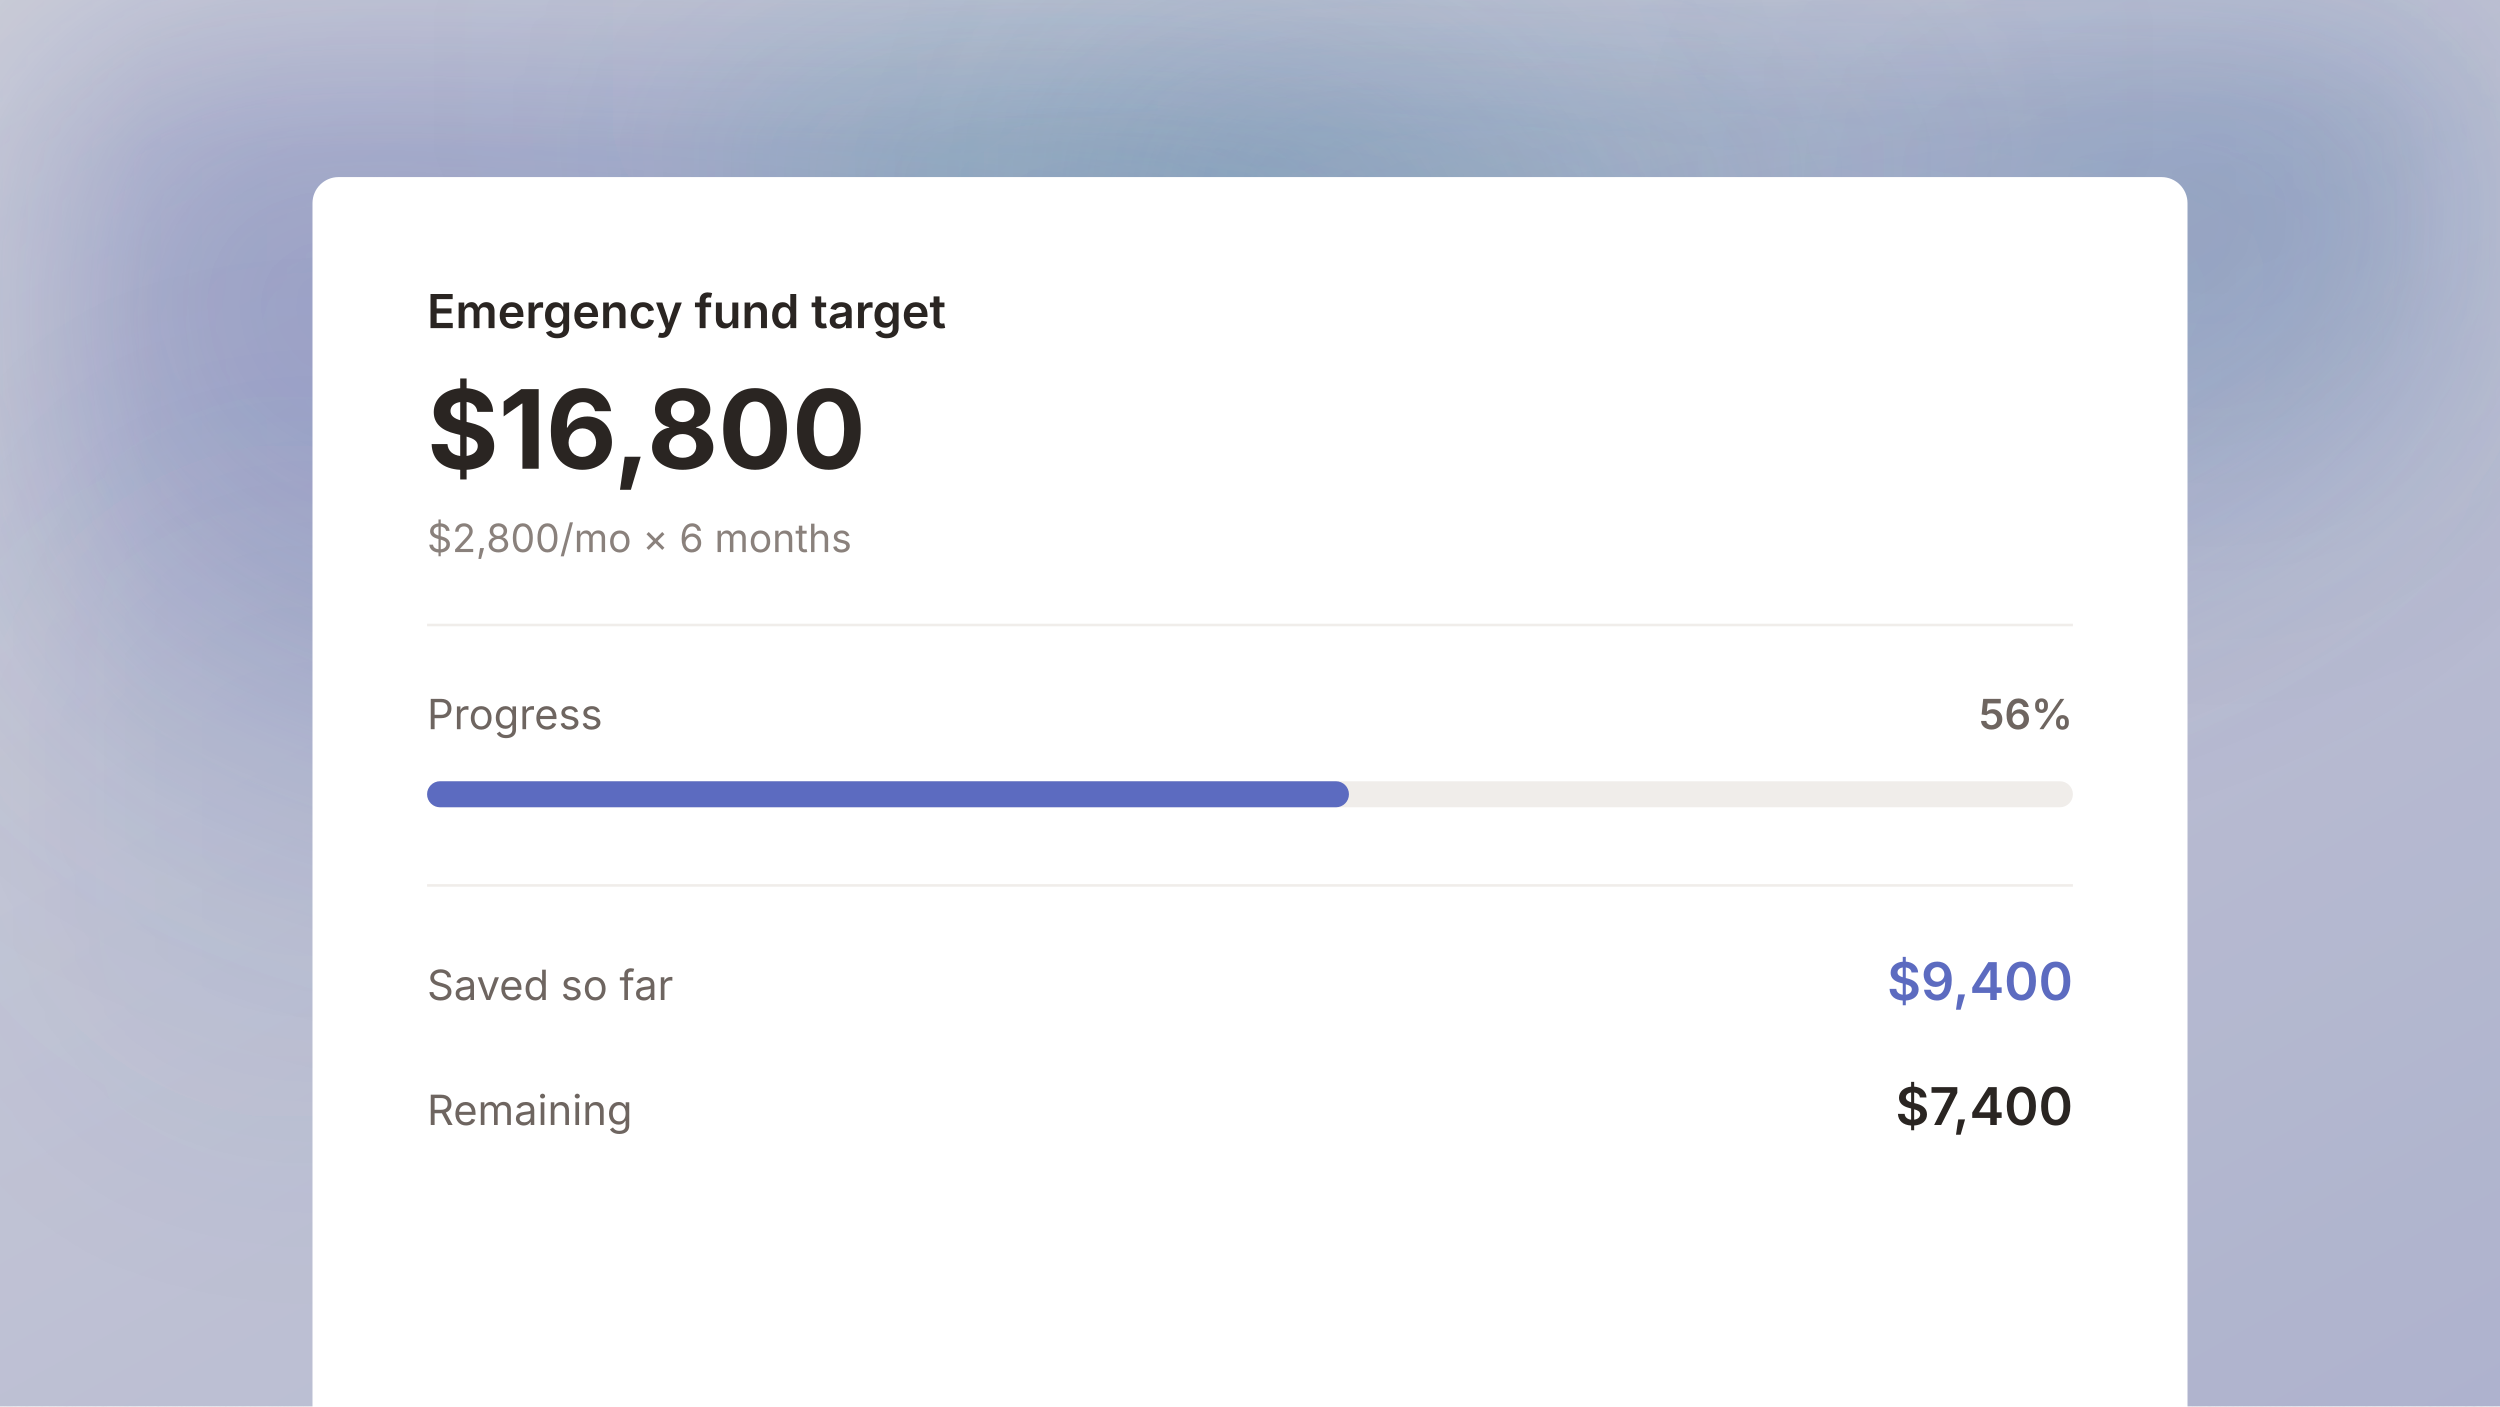
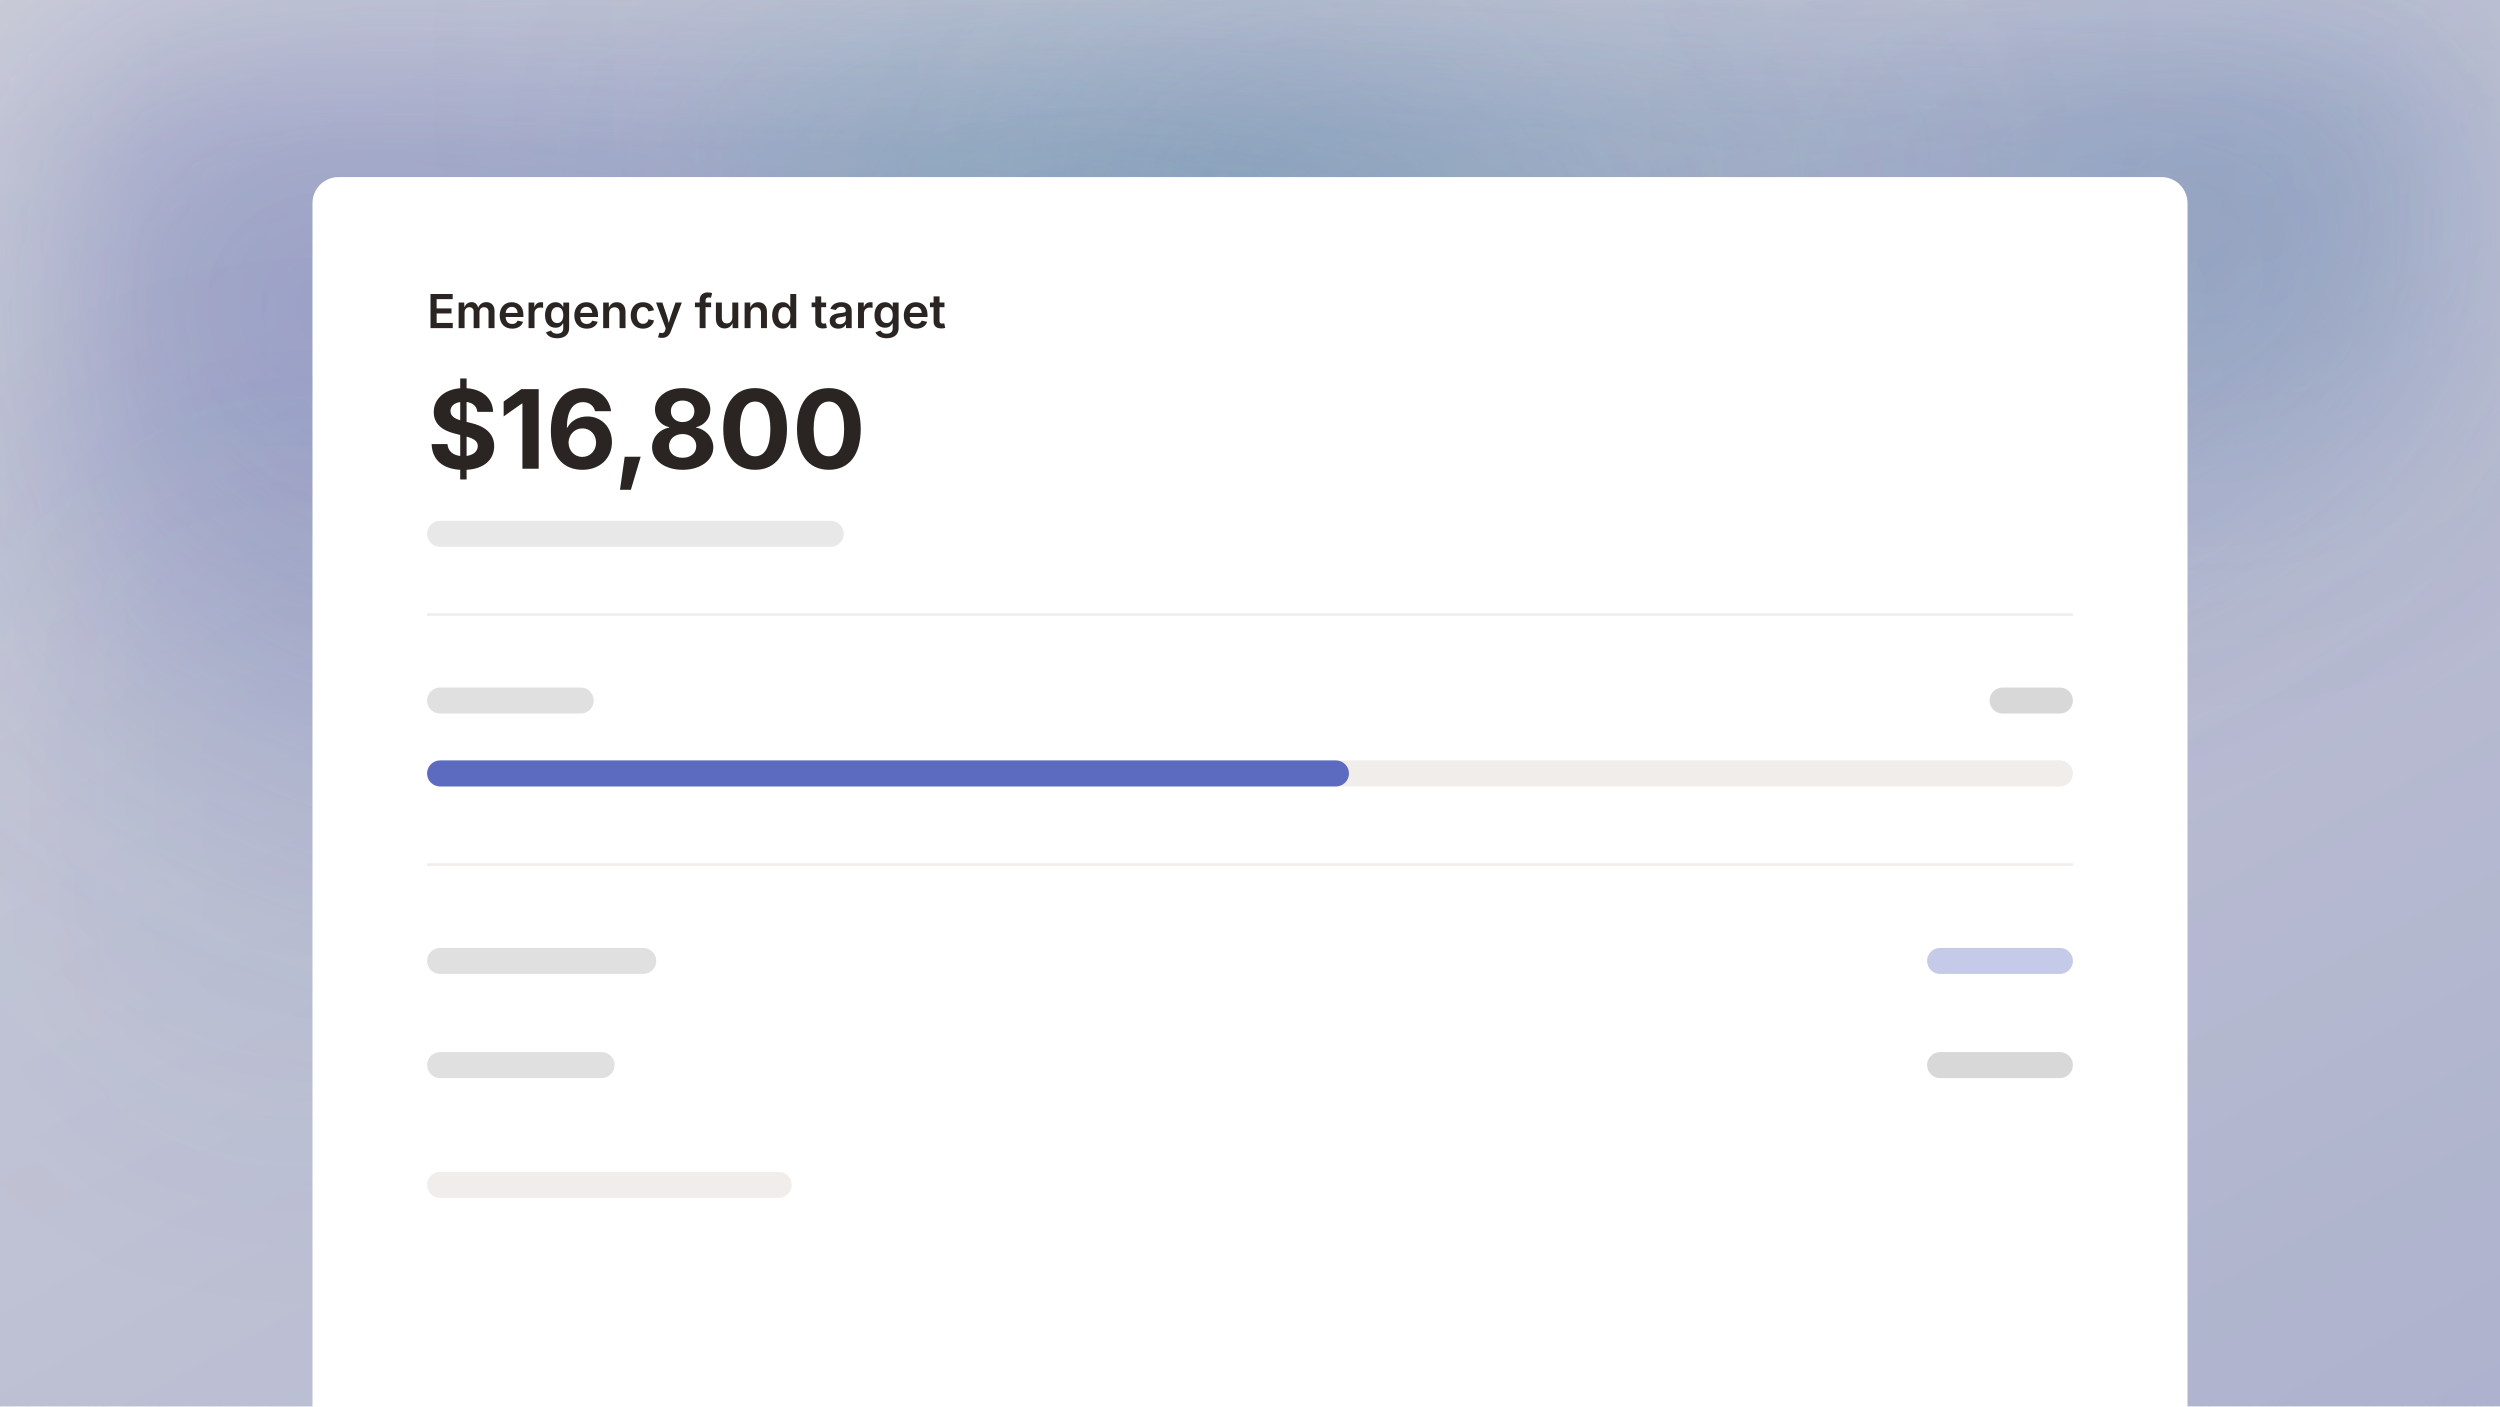
<svg xmlns="http://www.w3.org/2000/svg" width="960" height="540" viewBox="0 0 960 540">
  <defs>
    <linearGradient id="bg" x1="0%" y1="0%" x2="100%" y2="100%">
      <stop offset="0%" stop-color="#E8EAF6" />
      <stop offset="100%" stop-color="#C5CAE9" />
    </linearGradient>
    <linearGradient id="blob1" x1="0%" y1="0%" x2="100%" y2="100%">
      <stop offset="0%" stop-color="#5C6BC0" stop-opacity="0.5" />
      <stop offset="100%" stop-color="#7986CB" stop-opacity="0.25" />
    </linearGradient>
    <linearGradient id="blob2" x1="100%" y1="0%" x2="0%" y2="100%">
      <stop offset="0%" stop-color="#3949AB" stop-opacity="0.35" />
      <stop offset="100%" stop-color="#9FA8DA" stop-opacity="0.15" />
    </linearGradient>
    <linearGradient id="blob3" x1="0%" y1="100%" x2="100%" y2="0%">
      <stop offset="0%" stop-color="#26A69A" stop-opacity="0.3" />
      <stop offset="100%" stop-color="#80CBC4" stop-opacity="0.1" />
    </linearGradient>
    <filter id="blur1" x="-50%" y="-50%" width="200%" height="200%">
      <feGaussianBlur stdDeviation="60" />
    </filter>
    <filter id="blur2" x="-50%" y="-50%" width="200%" height="200%">
      <feGaussianBlur stdDeviation="45" />
    </filter>
    <filter id="blur3" x="-50%" y="-50%" width="200%" height="200%">
      <feGaussianBlur stdDeviation="55" />
    </filter>
    <filter id="grain">
      <feTurbulence type="fractalNoise" baseFrequency="0.65" numOctaves="3" stitchTiles="stitch" />
      <feColorMatrix type="saturate" values="0" />
      <feBlend in="SourceGraphic" mode="multiply" />
    </filter>
  </defs>
  <rect width="960" height="540" fill="url(#bg)" />
  <ellipse cx="280" cy="120" rx="300" ry="180" fill="url(#blob1)" filter="url(#blur1)" />
  <ellipse cx="680" cy="80" rx="260" ry="160" fill="url(#blob2)" filter="url(#blur2)" />
  <ellipse cx="500" cy="30" rx="220" ry="140" fill="url(#blob3)" filter="url(#blur3)" />
  <circle cx="120" cy="300" r="130" fill="#5C6BC0" fill-opacity="0.06" filter="url(#blur2)" />
  <circle cx="850" cy="60" r="120" fill="#26A69A" fill-opacity="0.08" filter="url(#blur3)" />
  <rect width="960" height="540" filter="url(#grain)" opacity="0.12" />
  <rect x="120" y="68" width="720" height="490" rx="10" fill="white" />
  <text x="164" y="126" font-family="system-ui, -apple-system, sans-serif" font-size="18" font-weight="600" fill="#2A2522">Emergency fund target</text>
  <text x="164" y="180" font-family="system-ui, -apple-system, sans-serif" font-size="42" font-weight="700" fill="#2A2522">$16,800</text>
-   <text x="164" y="212" font-family="system-ui, -apple-system, sans-serif" font-size="15" fill="#8A817C">$2,800/mo × 6 months</text>
-   <line x1="164" y1="240" x2="796" y2="240" stroke="#F0EDEA" stroke-width="1" />
-   <text x="164" y="280" font-family="system-ui, -apple-system, sans-serif" font-size="16" fill="#6E6560">Progress</text>
-   <text x="796" y="280" font-family="system-ui, -apple-system, sans-serif" font-size="16" font-weight="600" fill="#6E6560" text-anchor="end">56%</text>
-   <rect x="164" y="300" width="632" height="10" rx="5" fill="#F0EDEA" />
-   <rect x="164" y="300" width="354" height="10" rx="5" fill="#5C6BC0" />
-   <line x1="164" y1="340" x2="796" y2="340" stroke="#F0EDEA" stroke-width="1" />
-   <text x="164" y="384" font-family="system-ui, -apple-system, sans-serif" font-size="16" fill="#6E6560">Saved so far</text>
-   <text x="796" y="384" font-family="system-ui, -apple-system, sans-serif" font-size="20" font-weight="600" fill="#5C6BC0" text-anchor="end">$9,400</text>
-   <text x="164" y="432" font-family="system-ui, -apple-system, sans-serif" font-size="16" fill="#6E6560">Remaining</text>
-   <text x="796" y="432" font-family="system-ui, -apple-system, sans-serif" font-size="20" font-weight="600" fill="#2A2522" text-anchor="end">$7,400</text>
+   <rect x="164" y="200" width="160" height="10" rx="5" fill="#E8E8E8" />
+   <line x1="164" y1="236" x2="796" y2="236" stroke="#F0EDEA" stroke-width="1" />
+   <rect x="164" y="264" width="64" height="10" rx="5" fill="#E0E0E0" />
+   <rect x="764" y="264" width="32" height="10" rx="5" fill="#D8D8D8" />
+   <rect x="164" y="292" width="632" height="10" rx="5" fill="#F0EDEA" />
+   <rect x="164" y="292" width="354" height="10" rx="5" fill="#5C6BC0" />
+   <line x1="164" y1="332" x2="796" y2="332" stroke="#F0EDEA" stroke-width="1" />
+   <rect x="164" y="364" width="88" height="10" rx="5" fill="#E0E0E0" />
+   <rect x="740" y="364" width="56" height="10" rx="5" fill="#C5CAE9" />
+   <rect x="164" y="404" width="72" height="10" rx="5" fill="#E0E0E0" />
+   <rect x="740" y="404" width="56" height="10" rx="5" fill="#D8D8D8" />
+   <rect x="164" y="450" width="140" height="10" rx="5" fill="#F0EDEA" />
</svg>
